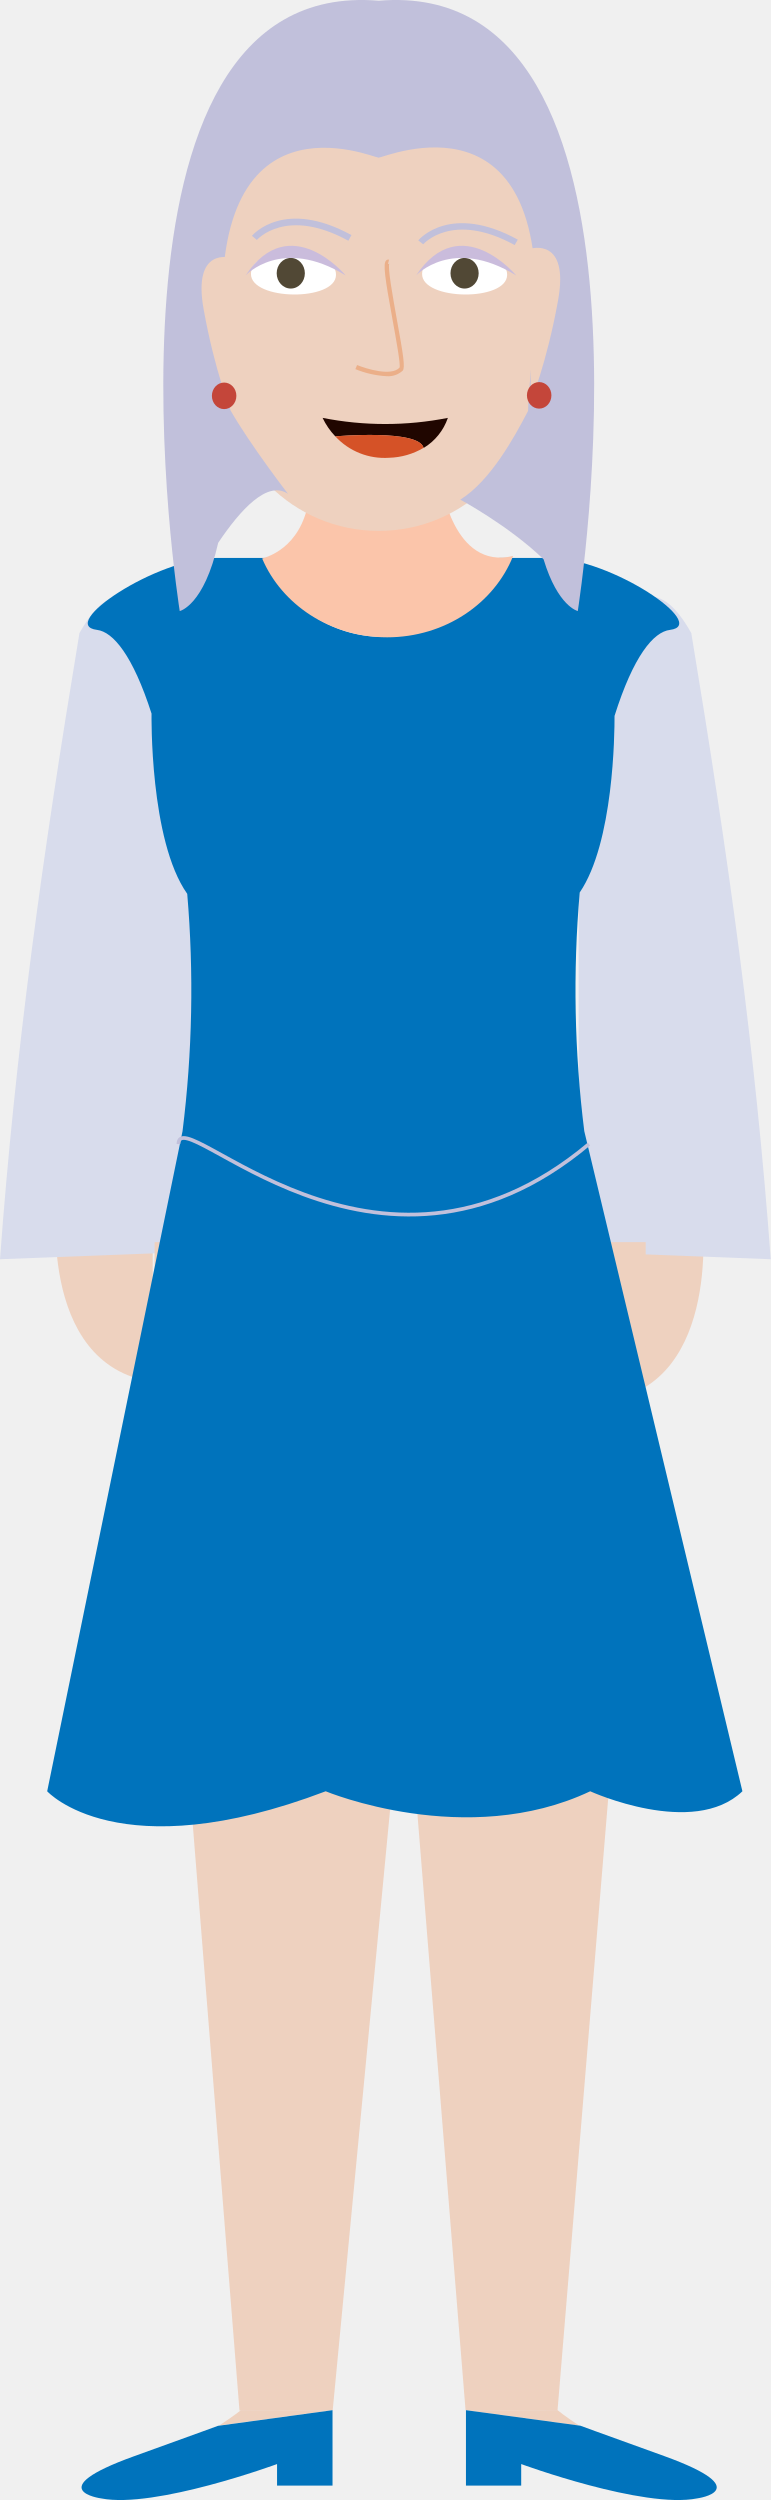
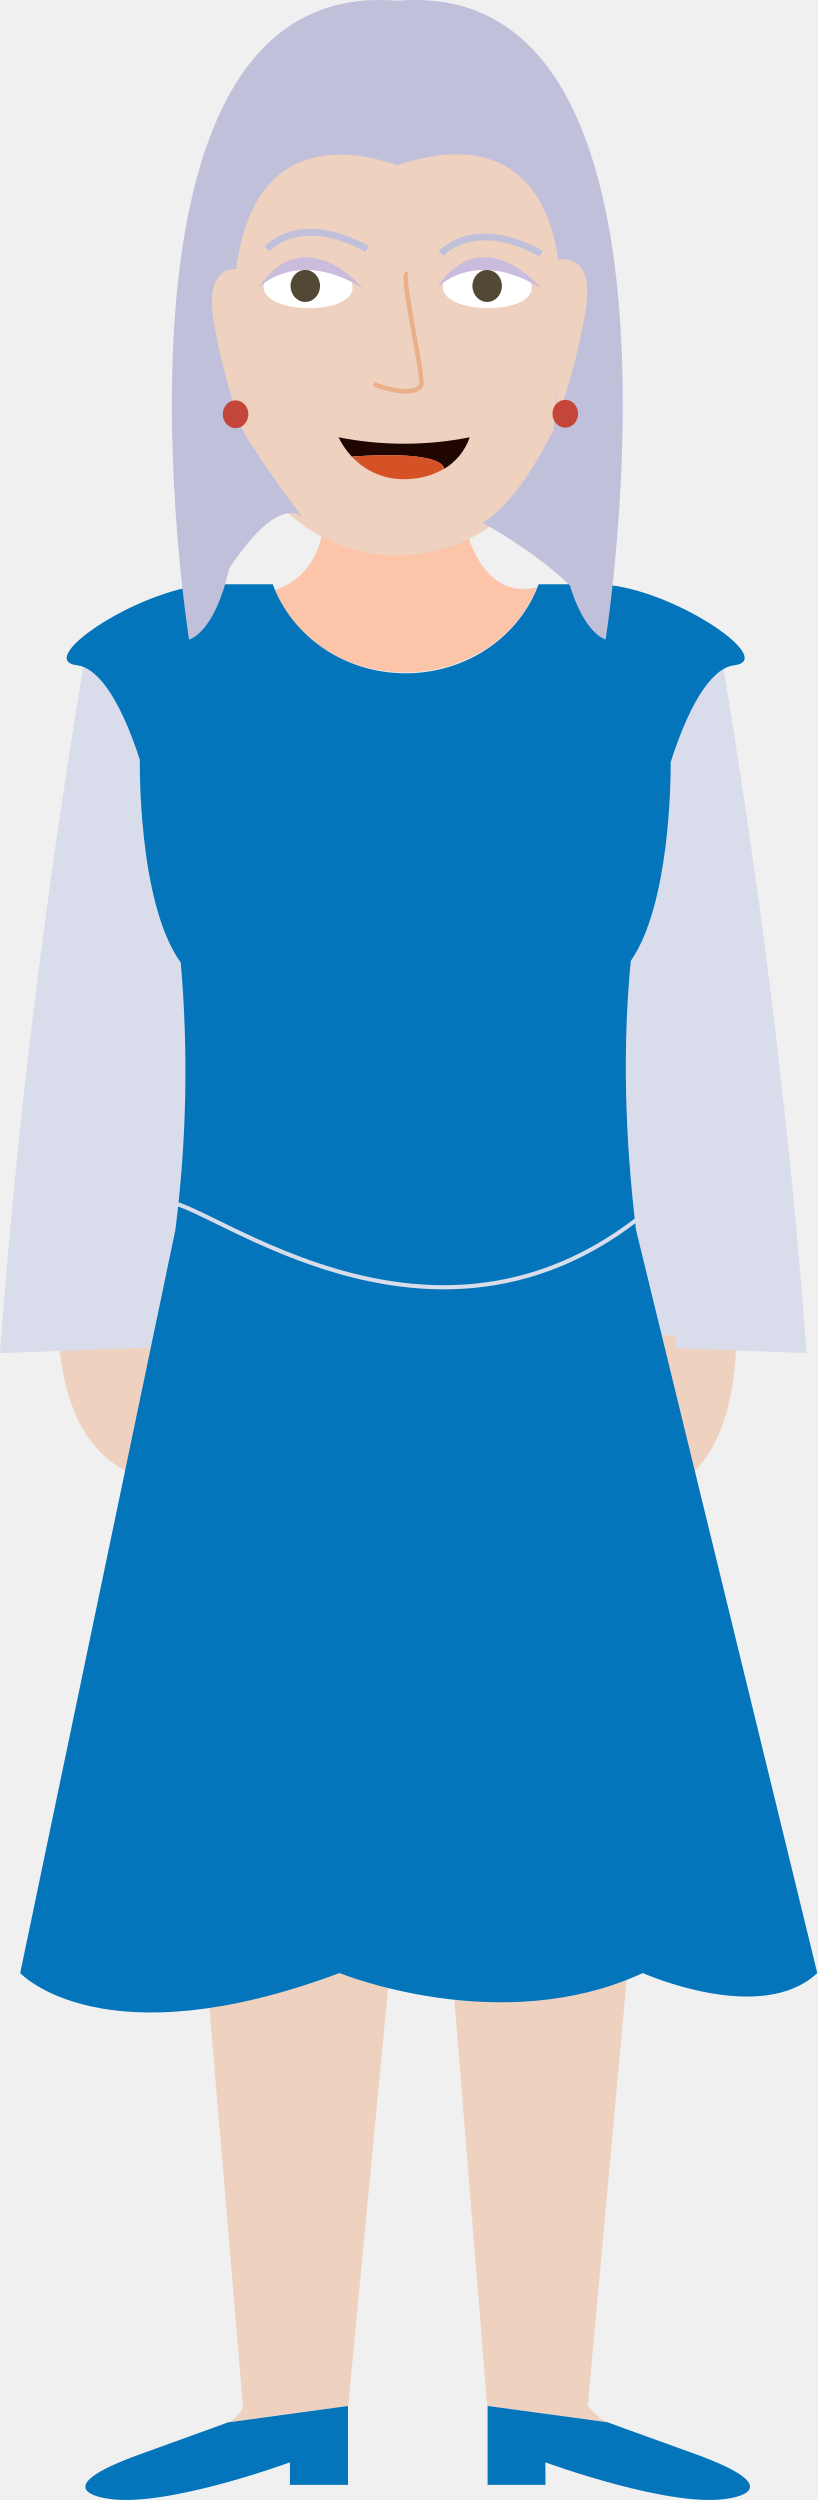
- <svg xmlns="http://www.w3.org/2000/svg" viewBox="0 0 208.42 676.04">
+ <svg xmlns="http://www.w3.org/2000/svg" viewBox="0 0 211.19 646.02">
  <defs>
-     <style>.cls-1{fill:#eed1bf;}.cls-2{fill:#d8dcec;}.cls-3{fill:#0073bc;}.cls-4{fill:none;stroke:#c1c0db;stroke-miterlimit:10;stroke-width:1.01px;}.cls-5{fill:#fbc5aa;}.cls-6{fill:#fff;}.cls-7{fill:#514835;}.cls-8{fill:#cabcdc;}.cls-9{fill:#ebaf89;}.cls-10{fill:#c1c0db;}.cls-11{fill:#200600;}.cls-12{fill:#d55227;}.cls-13{fill:#c4463a;}</style>
+     <style>.cls-1{fill:#eed1bf;}.cls-2{fill:#fcc5aa;}.cls-3{fill:#d9dceb;}.cls-4{fill:#0474bb;}.cls-5{fill:none;stroke:#d9dceb;stroke-miterlimit:10;stroke-width:1.07px;}.cls-6{fill:#fff;}.cls-7{fill:#524935;}.cls-8{fill:#c9bcdd;}.cls-9{fill:#ebaf89;}.cls-10{fill:#c1c0da;}.cls-11{fill:#200600;}.cls-12{fill:#d55227;}.cls-13{fill:#c4463a;}</style>
  </defs>
  <g id="Layer_2" data-name="Layer 2">
-     <g id="Avatar">
-       <path id="Koza" class="cls-1" d="M15.41,322.63S9.52,369,41.3,373.68V321.51Z" />
-       <path id="Koza-2" data-name="Koza" class="cls-1" d="M189.81,327.81s5.89,46.38-25.9,51V326.68Z" />
-       <path class="cls-2" d="M0,340.52l51.93-2V199.09s-12-61-30.45-27.88C11.26,232.9,4.16,284.13,0,340.52Z" />
-       <path class="cls-2" d="M208.42,340.52l-51.94-2V199.09s12-61,30.46-27.88C197.16,232.9,204.26,284.13,208.42,340.52Z" />
-       <polygon id="Hlace" class="cls-1" points="174.61 335.9 174.61 363.84 150.76 651.87 125.89 651.75 109.44 447.98 89.97 651.75 64.76 651.87 41.8 363.84 41.8 335.9 174.61 335.9" />
-       <path class="cls-3" d="M158,305.89a306.86,306.86,0,0,1-1.24-64.54c9.19-13.48,9.44-43.09,9.42-47.76,5.11-16.22,10.54-22.73,15-23.26,10.8-1.31-16-19.46-32.47-19.46H135c-4.47,12.43-16.81,21.37-31.35,21.37s-26.87-8.94-31.35-21.37H58.7c-16.52,0-43.28,18.15-32.47,19.46,4.35.52,9.69,6.88,14.75,22.64,0,0-.58,34.27,9.65,48.74a306.83,306.83,0,0,1-1.27,64.18l-36.6,178.5s19.26,21.32,75.31,0c0,0,38.05,15.84,71.53,0,0,0,27.91,12.71,41.16,0Z" />
-       <path class="cls-4" d="M48.26,309.37c.15-12.11,53.3,48.44,111,0" />
-       <path id="Vrat" class="cls-5" d="M138.76,150.34c-5.1,12.81-18.42,22-34.07,22-15.37,0-28.5-8.84-33.8-21.31,4-1.14,12.58-5.35,13.09-20.48h35.3S122.52,154.29,138.76,150.34Z" />
-       <path id="Koza-3" data-name="Koza" class="cls-1" d="M89.92,651.75l-30.69,4.17c3.61-2.34,5.93-4.17,5.93-4.17Z" />
-       <path id="Koza-4" data-name="Koza" class="cls-1" d="M156.64,655.92,126,651.75h24.77S153,653.58,156.64,655.92Z" />
-       <path id="cevlje" class="cls-3" d="M89.92,651.75v20.39h-15v-5.82s-33.06,12.16-47.57,9.29c0,0-16.55-2.23,8.86-11.39,19-6.85,22.83-8.27,22.83-8.27l.17,0h0Z" />
-       <path id="cevlje-2" data-name="cevlje" class="cls-3" d="M188.51,675.61c-14.5,2.87-47.57-9.29-47.57-9.29v5.82H126V651.75l30.69,4.17h0l.17,0s3.83,1.42,22.84,8.27C205.06,673.38,188.51,675.61,188.51,675.61Z" />
-       <path id="Koza-5" data-name="Koza" class="cls-1" d="M98.31,14h8.2a37.7,37.7,0,0,1,37.7,37.7v50.06a41.8,41.8,0,0,1-41.8,41.8h0a41.8,41.8,0,0,1-41.8-41.8V51.67A37.7,37.7,0,0,1,98.31,14Z" />
-       <path class="cls-6" d="M90.86,74.34c.09-8-22.94-8.36-23-.31C67.75,81.3,90.78,81.6,90.86,74.34Z" />
-       <path class="cls-6" d="M137.14,74.34c.09-8-22.93-8.36-23-.31C114,81.3,137.06,81.6,137.14,74.34Z" />
-       <ellipse class="cls-7" cx="78.63" cy="73.89" rx="3.81" ry="4.14" />
-       <ellipse class="cls-7" cx="125.63" cy="73.89" rx="3.81" ry="4.14" />
-       <path id="Oci" class="cls-8" d="M66.4,74.5s9.78-10.67,27.09,0C93.49,74.5,78.44,56.43,66.4,74.5Z" />
-       <path id="Oci-2" data-name="Oci" class="cls-8" d="M112.51,74.5s9.78-10.67,27.09,0C139.6,74.5,124.55,56.43,112.51,74.5Z" />
+     <g id="Layer_1-2" data-name="Layer 1">
+       <path id="Koza" class="cls-1" d="M15.41,331.79s-5.89,46.38,25.89,51V330.66Z" />
+       <path id="Koza-2" data-name="Koza" class="cls-1" d="M189.81,337s5.89,46.38-25.9,51V335.84Z" />
+       <path id="Vrat" class="cls-2" d="M138.76,151.77c-5.1,12.81-18.42,22-34.07,22-15.37,0-28.5-8.84-33.8-21.31,4-1.14,12.58-5.35,13.09-20.48h35.3S122.52,155.72,138.76,151.77Z" />
+       <path class="cls-3" d="M0,349.67l51.93-2V200.52s-12-61-30.45-27.88Q6.15,265.19,0,349.67Z" />
+       <path class="cls-3" d="M208.42,349.67l-51.94-2V200.52s12-61,30.46-27.88Q202.27,265.19,208.42,349.67Z" />
+       <path id="Koza-3" data-name="Koza" class="cls-1" d="M89.92,621.72l-30.69,4.17c3.61-2.34,3.56-4.17,3.56-4.17Z" />
+       <path id="Koza-4" data-name="Koza" class="cls-1" d="M156.64,625.89,126,621.72h25.92A16.63,16.63,0,0,0,156.64,625.89Z" />
+       <path id="cevlje" class="cls-4" d="M89.92,621.72v20.39h-15v-5.82s-33.06,12.16-47.57,9.29c0,0-16.55-2.23,8.86-11.39,19-6.85,22.83-8.27,22.83-8.27l.17,0h0Z" />
+       <path id="cevlje-2" data-name="cevlje" class="cls-4" d="M188.51,645.58c-14.5,2.87-47.57-9.29-47.57-9.29v5.82H126V621.72l30.69,4.17h0l.17,0s3.83,1.42,22.84,8.27C205.06,643.35,188.51,645.58,188.51,645.58Z" />
+       <polygon id="Hlace" class="cls-1" points="174.61 345.05 174.61 372.99 151.87 621.72 125.89 621.72 109.44 417.95 89.97 621.72 62.79 621.72 41.8 372.99 41.8 345.05 174.61 345.05" />
+       <path id="Obleka" class="cls-4" d="M164.34,317.77c-2.81-23.43-3.53-46.61-1.35-69.45,10.06-14.52,10.34-46.38,10.32-51.4,5.6-17.46,11.54-24.46,16.38-25,11.84-1.4-17.48-20.94-35.57-20.94H139.18c-4.9,13.38-18.43,23-34.35,23s-29.44-9.62-34.35-23H55.55c-18.1,0-47.42,19.54-35.58,20.94,4.78.57,10.63,7.41,16.16,24.37,0,0-.63,36.87,10.58,52.45a325.07,325.07,0,0,1-1.39,69.07L5.22,509.85s21.11,22.94,82.51,0c0,0,41.69,17,78.37,0,0,0,30.57,13.67,45.09,0Z" />
+       <path class="cls-5" d="M41.65,312.38c.15-12.85,65.1,51.44,126.36,0" />
+       <path id="Koza-5" data-name="Koza" class="cls-1" d="M98.57,14h8.2a37.7,37.7,0,0,1,37.7,37.7v50.06a41.8,41.8,0,0,1-41.8,41.8h0a41.8,41.8,0,0,1-41.8-41.8V51.67A37.7,37.7,0,0,1,98.57,14Z" />
+       <path class="cls-6" d="M91.12,74.34c.09-8-22.94-8.36-23-.31C68,81.3,91,81.6,91.12,74.34Z" />
+       <path class="cls-6" d="M137.41,74.34c.09-8-22.94-8.36-23-.31C114.3,81.3,137.32,81.6,137.41,74.34Z" />
+       <ellipse class="cls-7" cx="78.89" cy="73.89" rx="3.81" ry="4.14" />
+       <ellipse class="cls-7" cx="125.89" cy="73.89" rx="3.81" ry="4.14" />
+       <path id="Oci" class="cls-8" d="M66.66,74.5s9.78-10.67,27.09,0C93.75,74.5,78.7,56.43,66.66,74.5Z" />
+       <path id="Oci-2" data-name="Oci" class="cls-8" d="M112.77,74.5s9.78-10.67,27.09,0C139.86,74.5,124.81,56.43,112.77,74.5Z" />
      <g id="Nos">
-         <path class="cls-9" d="M104.52,101.73a25.86,25.86,0,0,1-8.42-1.91l.46-1.11c2.44,1,9.25,3.13,11.48.7.32-.83-.91-7.55-1.9-13-2.1-11.49-2.61-15.2-1.7-16a.78.78,0,0,1,.77-.19l-.3,1.16a.37.37,0,0,0,.38-.14c-.53,1,.95,9.09,2,15,1.86,10.15,2.29,13.22,1.6,14A5.81,5.81,0,0,1,104.52,101.73Z" />
+         <path class="cls-9" d="M104.78,101.73a25.86,25.86,0,0,1-8.42-1.91l.46-1.11c2.44,1,9.25,3.13,11.48.7.32-.83-.91-7.55-1.9-13-2.1-11.49-2.61-15.2-1.7-16a.78.78,0,0,1,.77-.19l-.3,1.16a.37.37,0,0,0,.38-.14c-.53,1,1,9.09,2,15,1.86,10.15,2.29,13.22,1.6,14A5.81,5.81,0,0,1,104.78,101.73Z" />
      </g>
-       <path id="Obrve" class="cls-10" d="M94.2,65.1c-16.86-9.24-24.66-.3-24.74-.21l-1.33-1.12c.35-.41,8.81-10.12,26.91-.2Z" />
-       <path id="Obrve-2" data-name="Obrve" class="cls-10" d="M139.18,66.27c-16.86-9.24-24.66-.29-24.74-.2L113.11,65c.35-.42,8.81-10.12,26.91-.2Z" />
-       <path class="cls-11" d="M121.11,113a15.23,15.23,0,0,1-6.56,8.14C113.31,116,90.75,118,90.67,118a19.14,19.14,0,0,1-3.44-5A87.28,87.28,0,0,0,121.11,113Z" />
-       <path class="cls-12" d="M114.55,121.1h0a19.32,19.32,0,0,1-9.33,2.69A18.09,18.09,0,0,1,90.67,118C90.75,118,113.31,116,114.55,121.1Z" />
-       <polygon class="cls-11" points="90.67 117.97 90.67 117.97 90.67 117.97 90.67 117.97" />
-       <path id="Lasje3" class="cls-10" d="M156.24,165.24s-5.39-1.23-9.25-14c-9.45-9.12-22.52-16.13-22.52-16.13,8.06-5,14.52-16.65,18.33-24,.14-6,1-12.52,1.59-19.91,5.8-68.52-40.06-48.71-42-48.56h0c-1.77-.1-46.8-19.69-41.94,48.56.52,7.36,1.79,13.9,1.94,19.86,5.21,9.14,15.5,22.5,15.5,22.5C72.36,129.75,65,137.84,59,146.79c-3.82,17-10.4,18.45-10.4,18.45S21.22-6.67,102.41.2C183.59-6.67,156.24,165.24,156.24,165.24Z" />
-       <path id="Koza-6" data-name="Koza" class="cls-1" d="M143.5,67.25s10.48-3.18,7.43,13.86-7.43,27.6-7.43,27.6Z" />
-       <path id="Koza-7" data-name="Koza" class="cls-1" d="M62.49,69.73S52,66.54,55.06,83.59s7.43,27.6,7.43,27.6Z" />
-       <ellipse id="Uhani" class="cls-13" cx="60.61" cy="107.04" rx="3.31" ry="3.59" />
-       <ellipse id="Uhani-2" data-name="Uhani" class="cls-13" cx="145.8" cy="106.91" rx="3.31" ry="3.59" />
+       <path id="Obrve" class="cls-10" d="M94.46,65.1c-16.86-9.24-24.66-.3-24.74-.21l-1.33-1.12c.35-.41,8.81-10.12,26.91-.2Z" />
+       <path id="Obrve-2" data-name="Obrve" class="cls-10" d="M139.44,66.27c-16.86-9.24-24.66-.29-24.74-.2L113.37,65c.35-.42,8.81-10.12,26.91-.2Z" />
+       <path class="cls-11" d="M121.37,113a15.23,15.23,0,0,1-6.56,8.14C113.57,116,91,118,90.93,118a19.45,19.45,0,0,1-3.44-5A87.28,87.28,0,0,0,121.37,113Z" />
+       <path class="cls-12" d="M114.81,121.1h0a19.32,19.32,0,0,1-9.33,2.69A18.09,18.09,0,0,1,90.93,118C91,118,113.57,116,114.81,121.1Z" />
+       <polygon class="cls-11" points="90.93 117.97 90.94 117.97 90.94 117.97 90.93 117.97" />
+       <path id="Lasje" class="cls-10" d="M156.5,165.24s-5.39-1.23-9.25-14c-9.45-9.12-22.52-16.13-22.52-16.13,8.06-5,14.52-16.65,18.33-24,.14-6,1-12.52,1.59-19.91,5.8-68.52-40.06-48.71-42-48.56h0c-1.77-.1-46.8-19.69-41.95,48.56.52,7.36,1.79,13.9,1.94,19.86,5.21,9.14,15.5,22.5,15.5,22.5-5.51-3.78-12.91,4.31-18.89,13.26-3.82,17-10.4,18.45-10.4,18.45S21.48-6.67,102.67.2C183.86-6.67,156.5,165.24,156.5,165.24Z" />
+       <path id="Koza-6" data-name="Koza" class="cls-1" d="M143.76,67.25s10.48-3.18,7.43,13.86-7.43,27.6-7.43,27.6Z" />
+       <path id="Koza-7" data-name="Koza" class="cls-1" d="M62.75,69.73s-10.48-3.19-7.43,13.86,7.43,27.6,7.43,27.6Z" />
+       <ellipse id="Uhani" class="cls-13" cx="60.87" cy="107.04" rx="3.31" ry="3.59" />
+       <ellipse id="Uhani-2" data-name="Uhani" class="cls-13" cx="146.07" cy="106.91" rx="3.31" ry="3.59" />
    </g>
  </g>
</svg>
